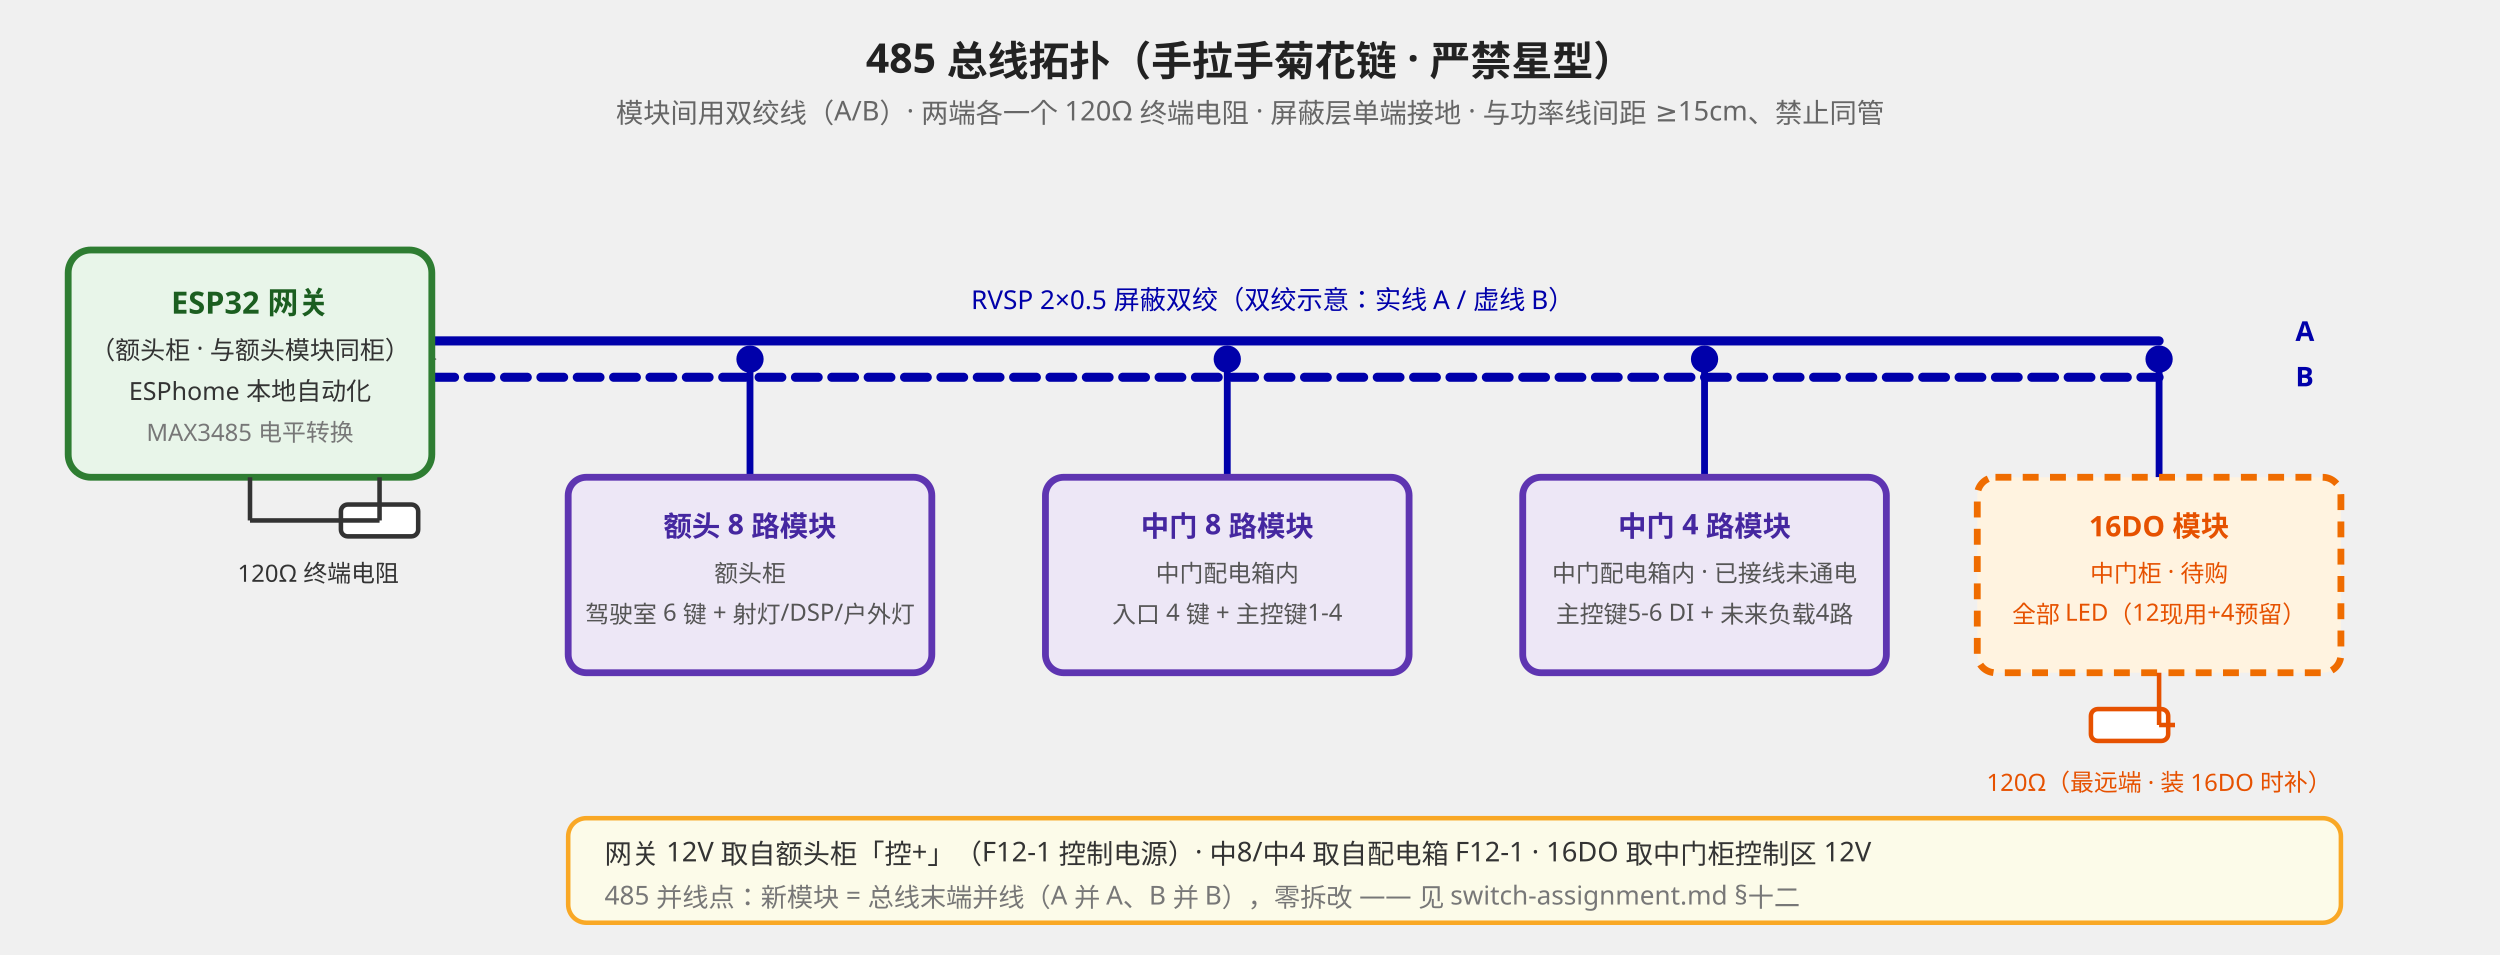
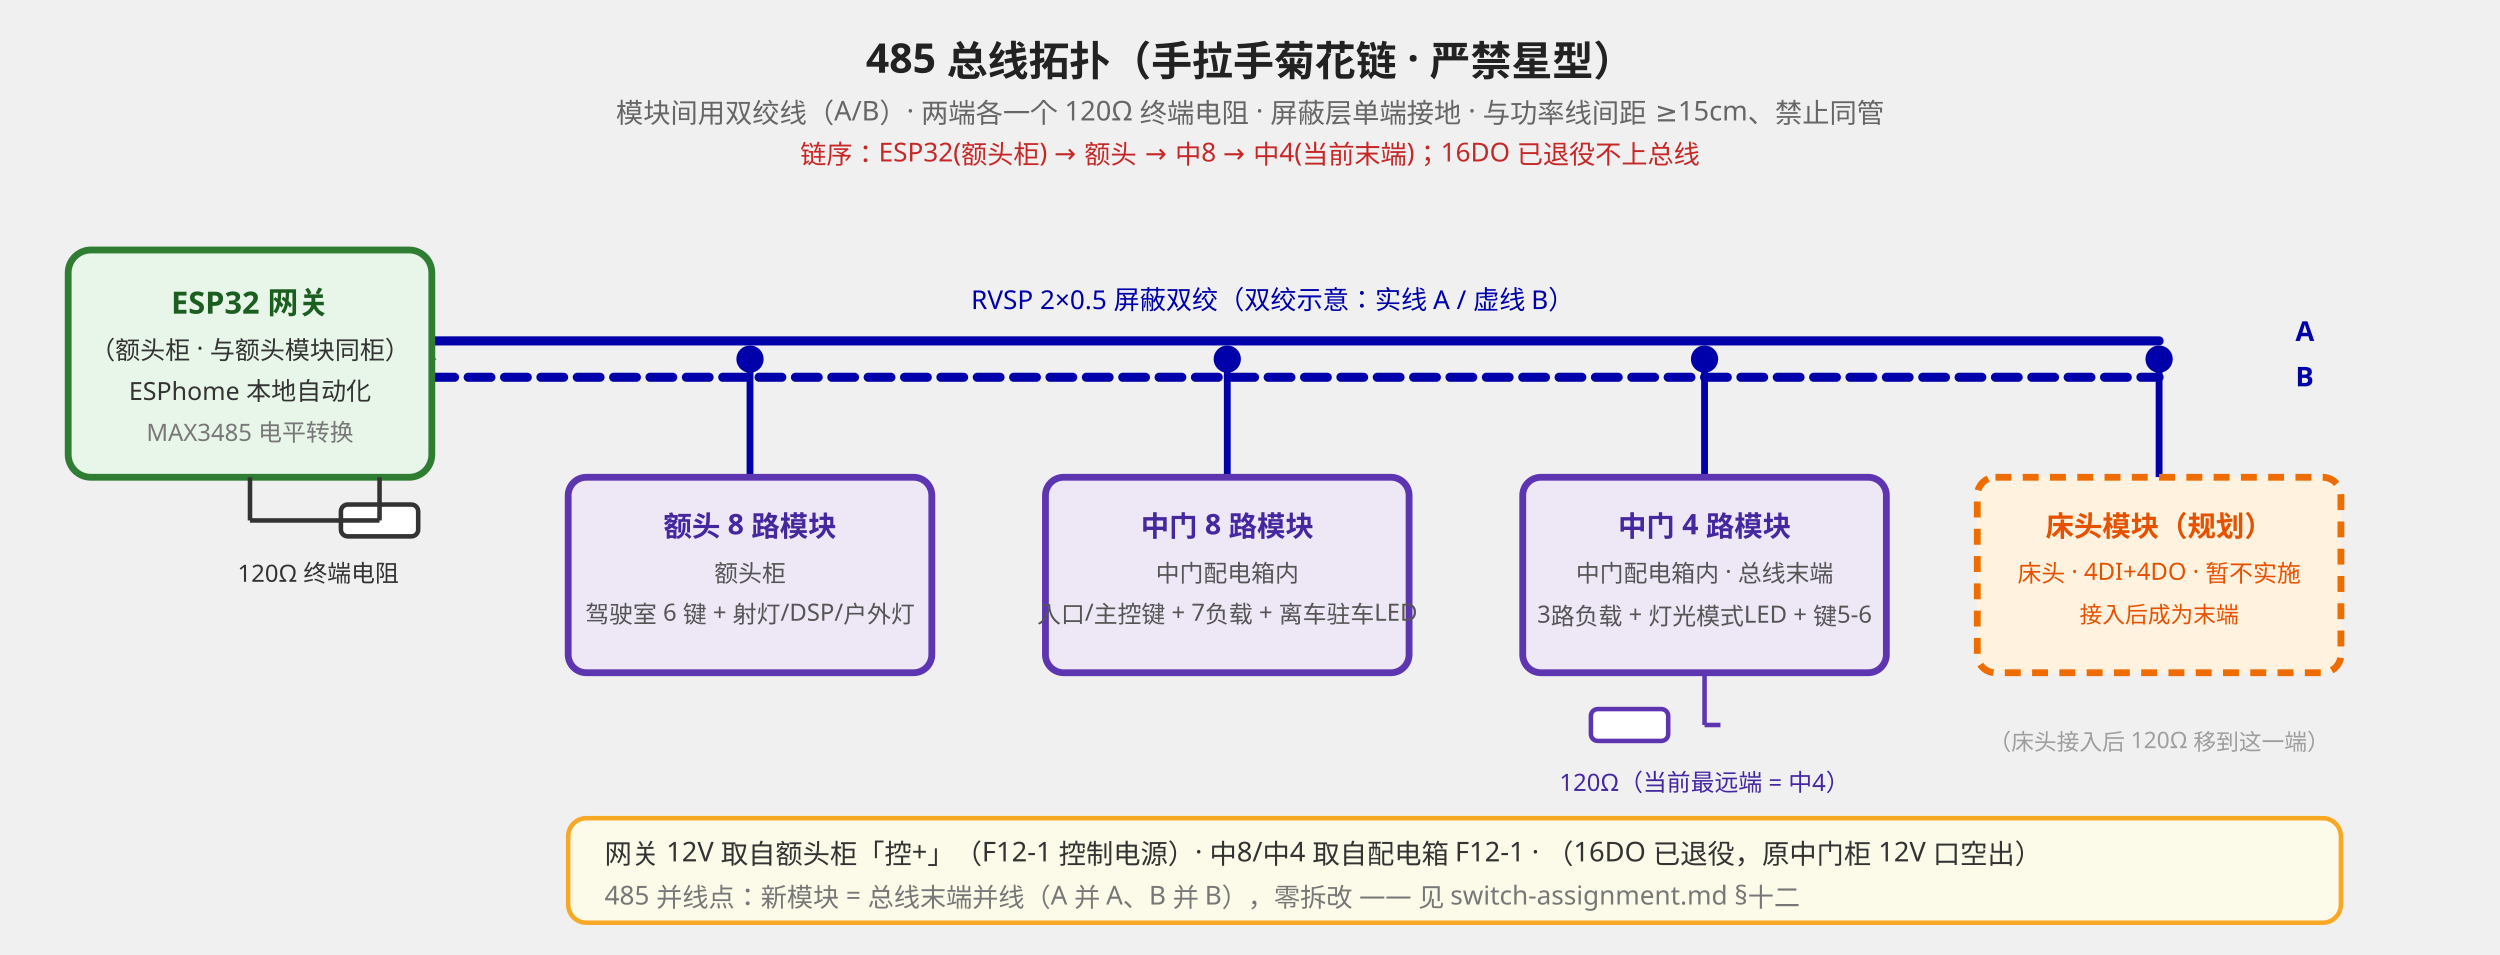
<svg xmlns="http://www.w3.org/2000/svg" viewBox="0 0 1100 420" width="1100" height="420" font-family="sans-serif">
  <defs>
    <marker id="arrow" viewBox="0 0 10 10" refX="9" refY="5" markerWidth="7" markerHeight="7" orient="auto-start-reverse">
      <path d="M0,0 L10,5 L0,10 z" fill="#333" />
    </marker>
  </defs>
  <text x="550" y="32" text-anchor="middle" font-size="18" font-weight="bold" fill="#222">485 总线拓扑（手拉手菊花链 · 严禁星型）</text>
  <text x="550" y="54" text-anchor="middle" font-size="12" fill="#666">模块间用双绞线（A/B）· 两端各一个 120Ω 终端电阻 · 屏蔽层单端接地 · 与功率线间距 ≥15cm、禁止同管</text>
+   <text x="550" y="72" text-anchor="middle" font-size="11.5" fill="#c62828">链序：ESP32(额头柜) → 额头 → 中8 → 中4(当前末端)；16DO 已退役不上总线</text>
  <g stroke-linecap="round">
    <line x1="190" y1="150" x2="950" y2="150" stroke="#00a" stroke-width="4" />
    <line x1="190" y1="166" x2="950" y2="166" stroke="#00a" stroke-width="4" stroke-dasharray="10,6" />
  </g>
  <text x="1010" y="150" font-size="12" font-weight="bold" fill="#00a">A</text>
  <text x="1010" y="170" font-size="12" font-weight="bold" fill="#00a">B</text>
  <text x="560" y="136" text-anchor="middle" font-size="11.5" fill="#00a">RVSP 2×0.5 屏蔽双绞（双绞示意：实线 A / 虚线 B）</text>
  <line x1="120" y1="158" x2="190" y2="158" stroke="#333" stroke-width="3" marker-end="url(#arrow)" />
  <rect x="30" y="110" width="160" height="100" rx="10" fill="#e8f5e9" stroke="#2e7d32" stroke-width="3" />
  <text x="110" y="138" text-anchor="middle" font-size="13.5" font-weight="bold" fill="#1b5e20">ESP32 网关</text>
  <text x="110" y="158" text-anchor="middle" font-size="11" fill="#333">（额头柜 · 与额头模块同柜）</text>
  <text x="110" y="176" text-anchor="middle" font-size="11" fill="#333">ESPhome 本地自动化</text>
  <text x="110" y="194" text-anchor="middle" font-size="10.5" fill="#777">MAX3485 电平转换</text>
  <rect x="150" y="222" width="34" height="14" rx="3" fill="#fff" stroke="#333" stroke-width="2" />
  <line x1="110" y1="210" x2="110" y2="229" stroke="#333" stroke-width="2" />
  <line x1="110" y1="229" x2="167" y2="229" stroke="#333" stroke-width="2" />
  <line x1="167" y1="229" x2="167" y2="210" stroke="#333" stroke-width="2" />
  <text x="140" y="256" text-anchor="middle" font-size="10.5" fill="#333">120Ω 终端电阻</text>
  <circle cx="330" cy="158" r="6" fill="#00a" />
  <circle cx="540" cy="158" r="6" fill="#00a" />
  <circle cx="750" cy="158" r="6" fill="#00a" />
  <circle cx="950" cy="158" r="6" fill="#00a" />
  <line x1="330" y1="158" x2="330" y2="210" stroke="#00a" stroke-width="3" />
  <line x1="540" y1="158" x2="540" y2="210" stroke="#00a" stroke-width="3" />
  <line x1="750" y1="158" x2="750" y2="210" stroke="#00a" stroke-width="3" />
  <line x1="950" y1="158" x2="950" y2="210" stroke="#00a" stroke-width="3" />
  <rect x="250" y="210" width="160" height="86" rx="8" fill="#ede7f6" stroke="#5e35b1" stroke-width="3" />
  <text x="330" y="236" text-anchor="middle" font-size="12.5" font-weight="bold" fill="#4527a0">额头 8 路模块</text>
  <text x="330" y="256" text-anchor="middle" font-size="10.5" fill="#555">额头柜</text>
  <text x="330" y="274" text-anchor="middle" font-size="10.5" fill="#555">驾驶室 6 键 + 射灯/DSP/户外灯</text>
  <rect x="460" y="210" width="160" height="86" rx="8" fill="#ede7f6" stroke="#5e35b1" stroke-width="3" />
  <text x="540" y="236" text-anchor="middle" font-size="12.5" font-weight="bold" fill="#4527a0">中门 8 路模块</text>
  <text x="540" y="256" text-anchor="middle" font-size="10.5" fill="#555">中门配电箱内</text>
-   <text x="540" y="274" text-anchor="middle" font-size="10.5" fill="#555">入口 4 键 + 主控键1-4</text>
+   <text x="540" y="274" text-anchor="middle" font-size="10.5" fill="#555">入口/主控键 + 7负载 + 离车驻车LED</text>
  <rect x="670" y="210" width="160" height="86" rx="8" fill="#ede7f6" stroke="#5e35b1" stroke-width="3" />
  <text x="750" y="236" text-anchor="middle" font-size="12.5" font-weight="bold" fill="#4527a0">中门 4 路模块</text>
-   <text x="750" y="256" text-anchor="middle" font-size="10.5" fill="#555">中门配电箱内 · 已接线未通电</text>
-   <text x="750" y="274" text-anchor="middle" font-size="10.5" fill="#555">主控键5-6 DI + 未来负载4路</text>
+   <text x="750" y="256" text-anchor="middle" font-size="10.5" fill="#555">中门配电箱内 · 总线末端</text>
+   <text x="750" y="274" text-anchor="middle" font-size="10.5" fill="#555">3路负载 + 灯光模式LED + 键5-6</text>
  <rect x="870" y="210" width="160" height="86" rx="8" fill="#fff3e0" stroke="#ef6c00" stroke-width="3" stroke-dasharray="7,5" />
-   <text x="950" y="236" text-anchor="middle" font-size="12.5" font-weight="bold" fill="#e65100">16DO 模块</text>
-   <text x="950" y="256" text-anchor="middle" font-size="10.5" fill="#e65100">中门柜 · 待购</text>
-   <text x="950" y="274" text-anchor="middle" font-size="10.5" fill="#e65100">全部 LED（12现用+4预留）</text>
-   <rect x="920" y="312" width="34" height="14" rx="3" fill="#fff" stroke="#e65100" stroke-width="2" />
-   <line x1="950" y1="296" x2="950" y2="319" stroke="#e65100" stroke-width="2" />
-   <line x1="950" y1="319" x2="957" y2="319" stroke="#e65100" stroke-width="2" />
-   <text x="950" y="348" text-anchor="middle" font-size="10.5" fill="#e65100">120Ω（最远端 · 装 16DO 时补）</text>
+   <text x="950" y="236" text-anchor="middle" font-size="12.5" font-weight="bold" fill="#e65100">床头模块（规划）</text>
+   <text x="950" y="256" text-anchor="middle" font-size="10.5" fill="#e65100">床头 · 4DI+4DO · 暂不实施</text>
+   <text x="950" y="274" text-anchor="middle" font-size="10" fill="#e65100">接入后成为末端</text>
+   <rect x="700" y="312" width="34" height="14" rx="3" fill="#fff" stroke="#5e35b1" stroke-width="2" />
+   <line x1="750" y1="296" x2="750" y2="319" stroke="#5e35b1" stroke-width="2" />
+   <line x1="750" y1="319" x2="757" y2="319" stroke="#5e35b1" stroke-width="2" />
+   <text x="750" y="348" text-anchor="middle" font-size="10.5" fill="#4527a0">120Ω（当前最远端 = 中4）</text>
+   <text x="950" y="330" text-anchor="middle" font-size="10" fill="#9e9e9e">（床头接入后 120Ω 移到这一端）</text>
  <g>
    <rect x="250" y="360" width="780" height="46" rx="8" fill="#fffde7" fill-opacity="0.8" stroke="#f9a825" stroke-width="2" />
-     <text x="266" y="380" font-size="12" fill="#333">网关 12V 取自额头柜「控+」（F12-1 控制电源）· 中8/中4 取自配电箱 F12-1 · 16DO 取中门柜控制区 12V</text>
+     <text x="266" y="380" font-size="12" fill="#333">网关 12V 取自额头柜「控+」（F12-1 控制电源）· 中8/中4 取自配电箱 F12-1 · （16DO 已退役，原中门柜 12V 口空出）</text>
    <text x="266" y="398" font-size="11.5" fill="#777">485 并线点：新模块 = 总线末端并线（A 并 A、B 并 B），零拆改 —— 见 switch-assignment.md §十二</text>
  </g>
</svg>
